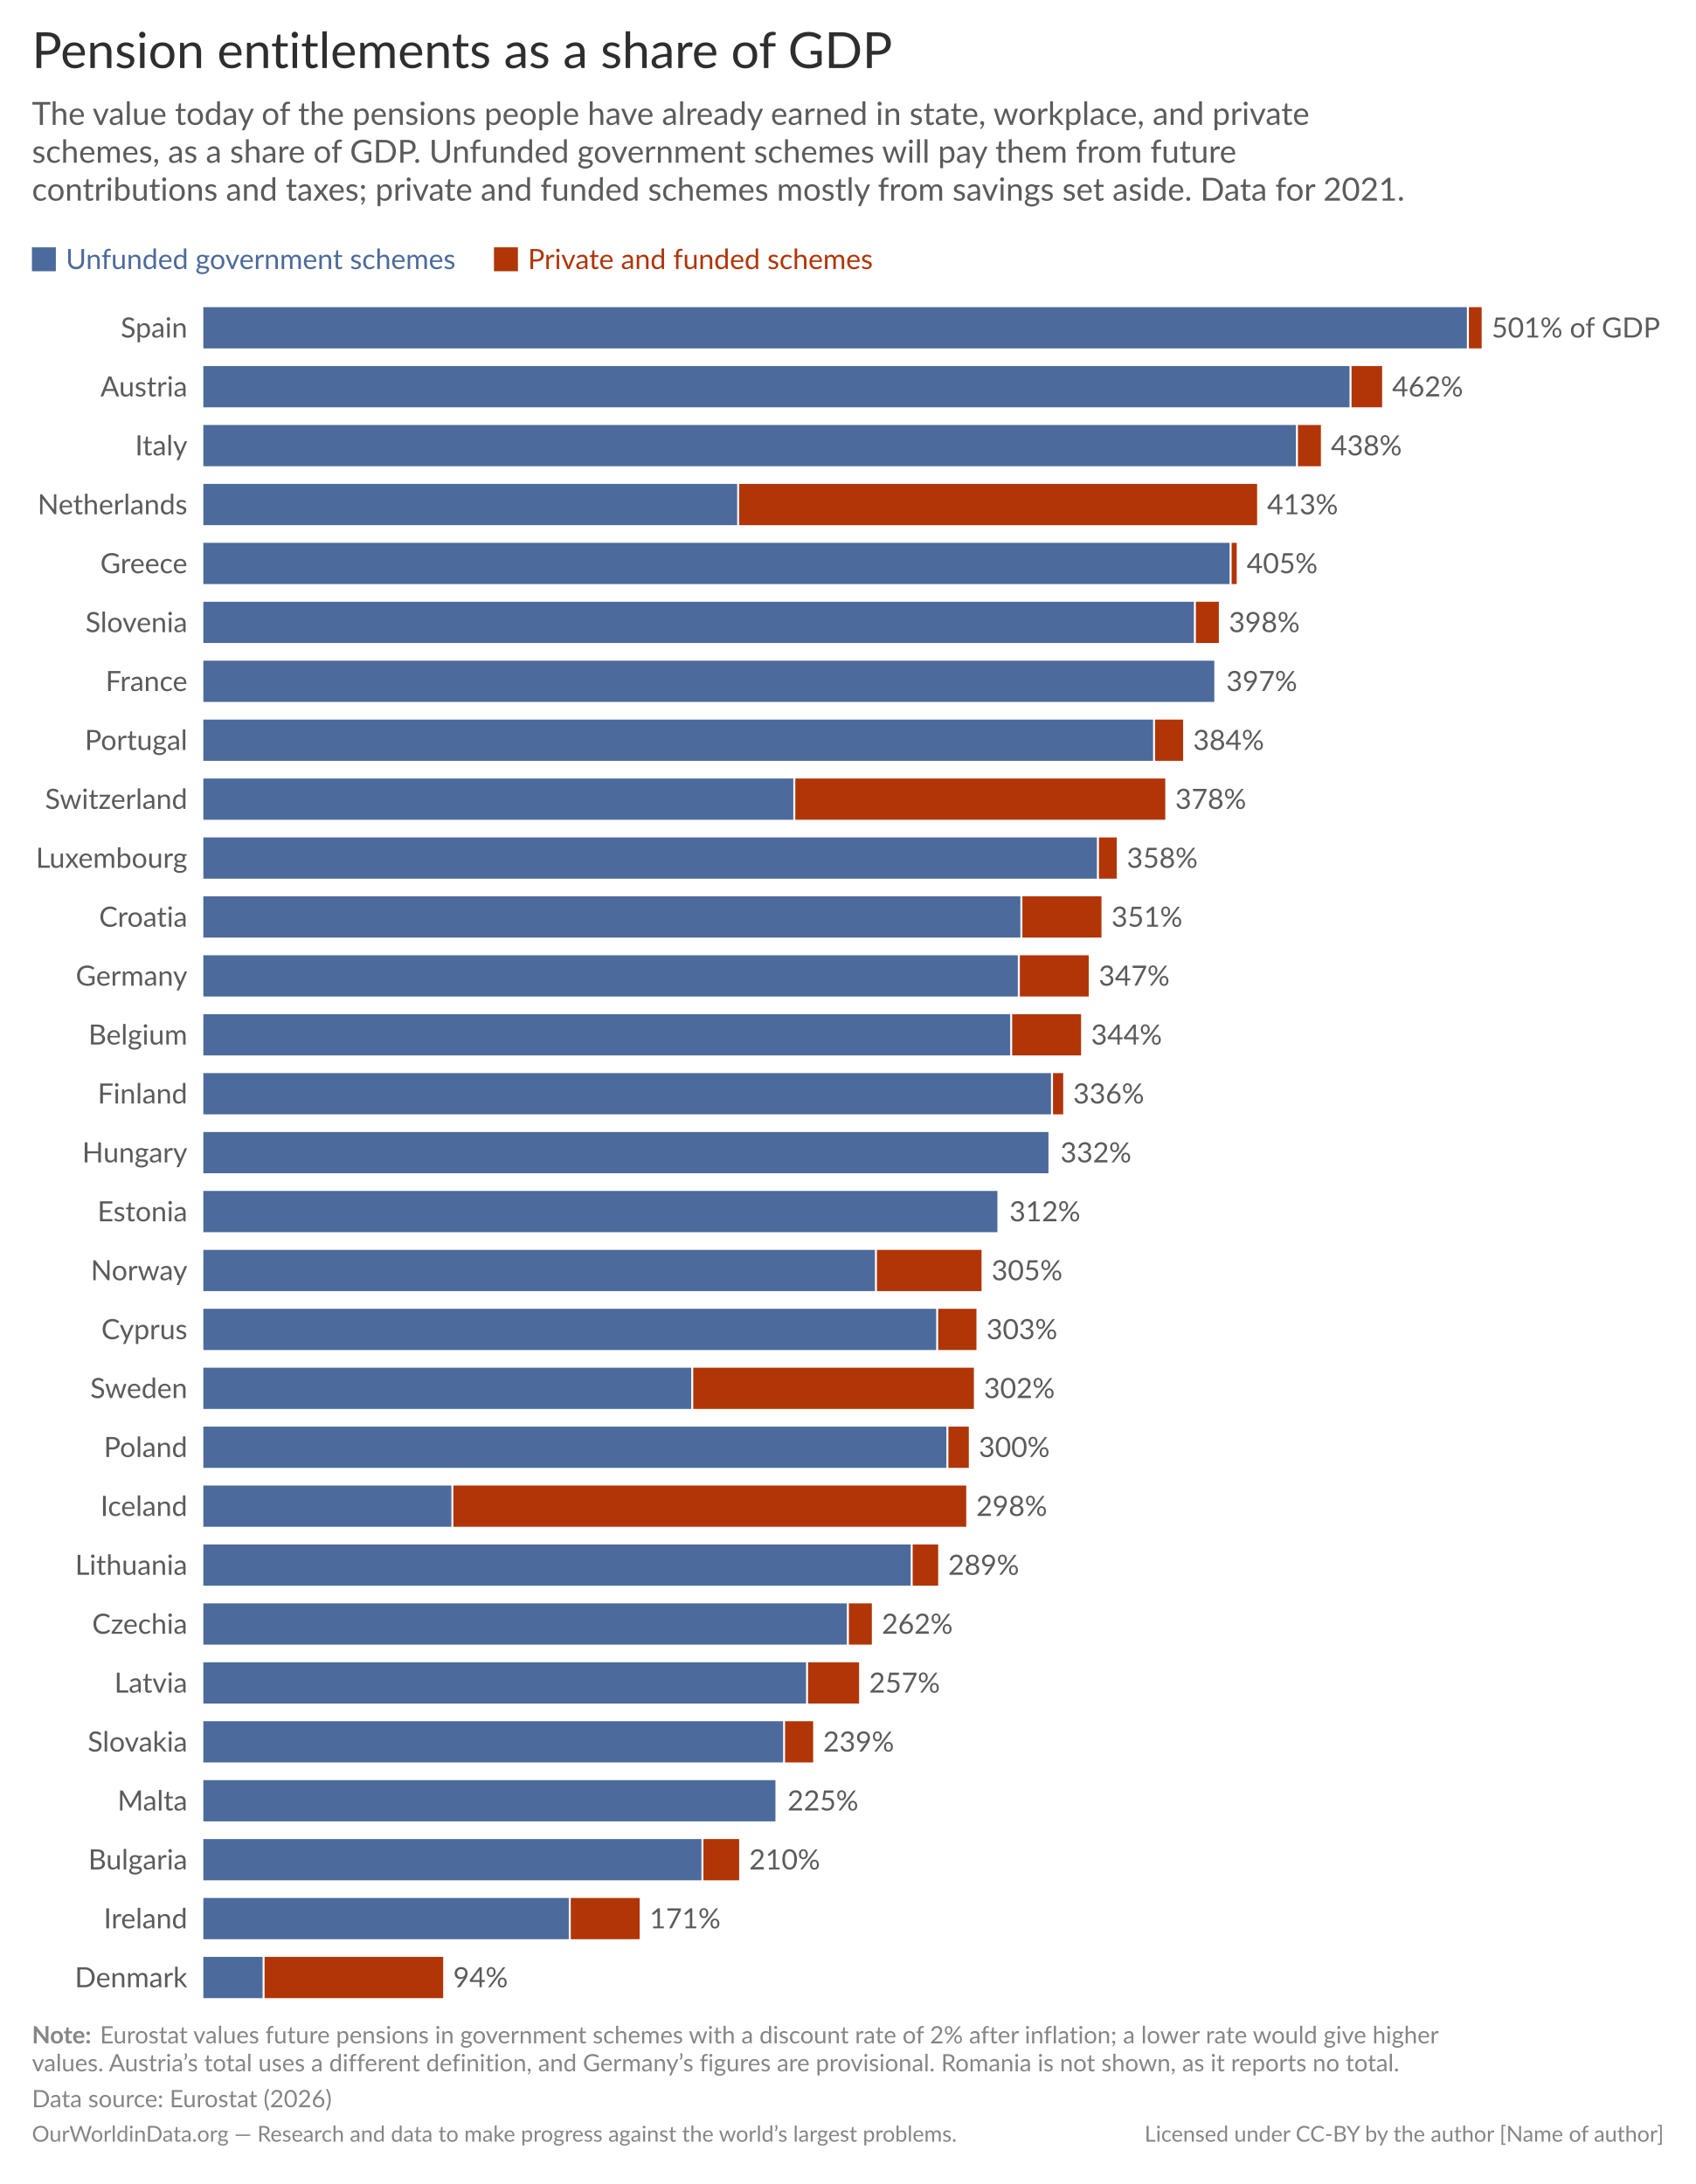
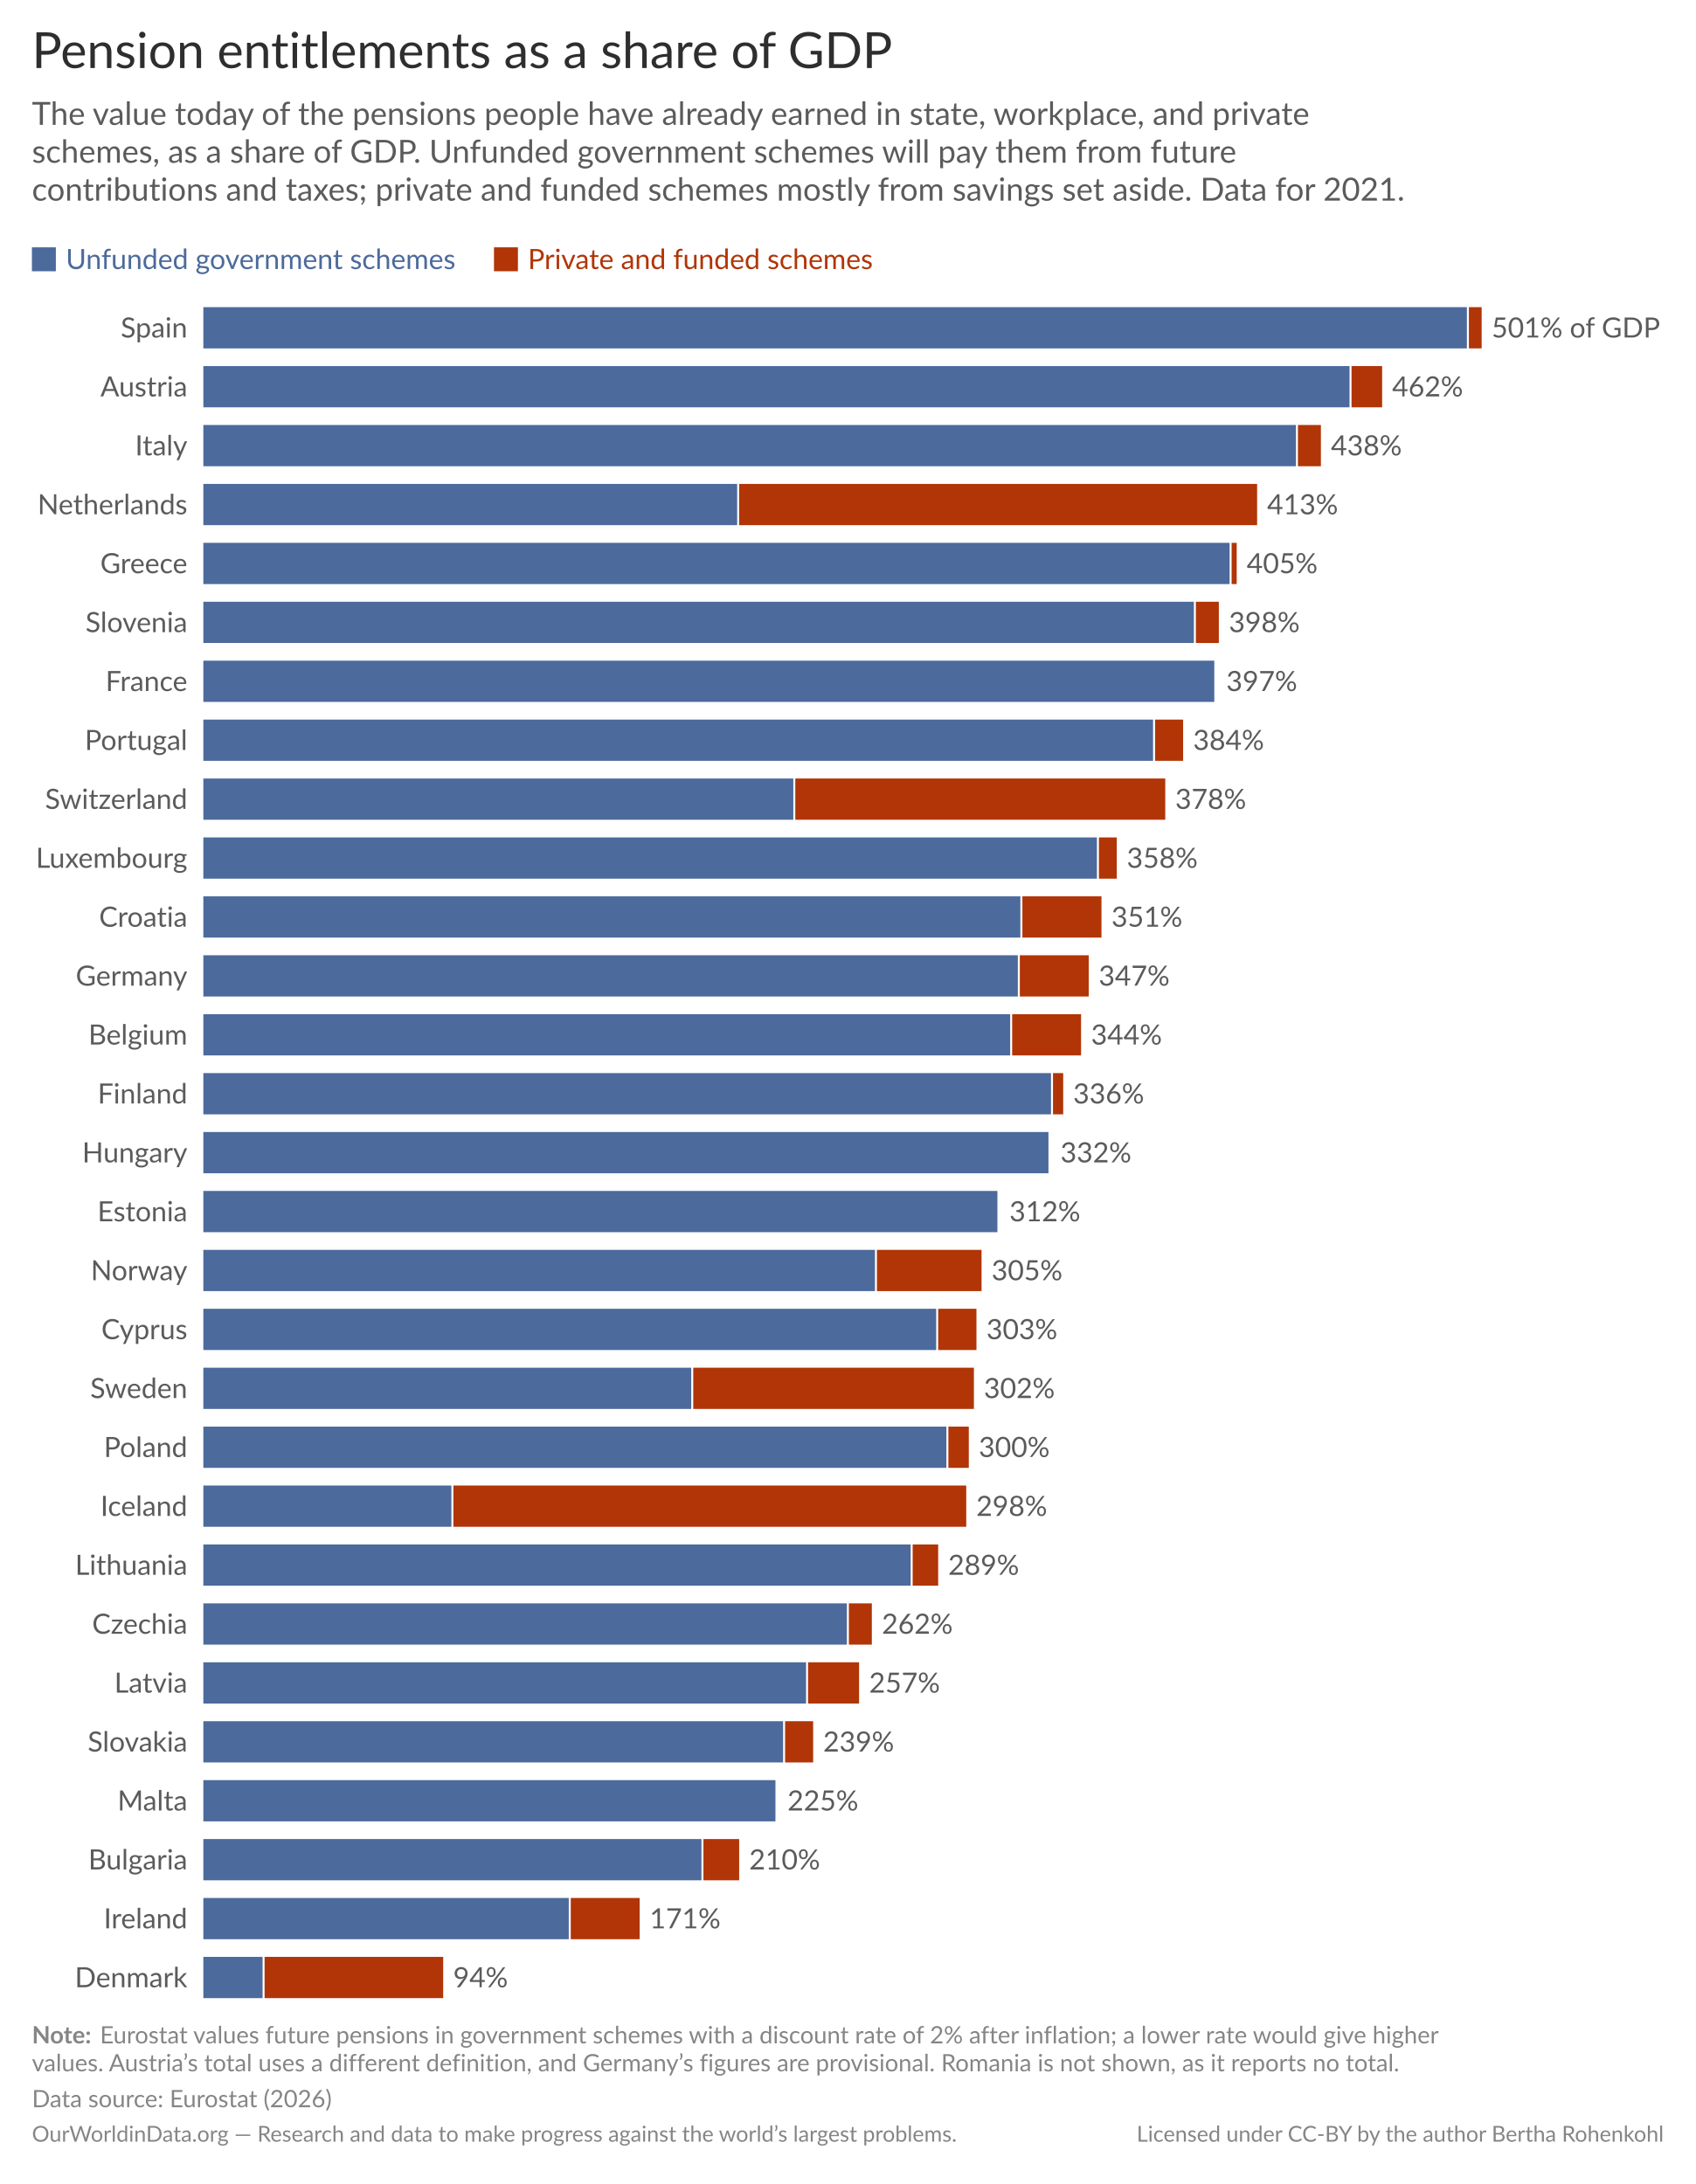
<svg xmlns="http://www.w3.org/2000/svg" width="612pt" height="788.4pt" viewBox="0 0 612 788.4" version="1.1">
  <defs>
    <style type="text/css">*{stroke-linejoin: round; stroke-linecap: butt}</style>
  </defs>
  <g id="figure_1">
    <g id="patch_1">
      <path d="M 0 788.4  L 612 788.4  L 612 0  L 0 0  L 0 788.4  z " style="fill: none" />
    </g>
    <g id="legend-chip__unfunded">
      <path d="M 11.52 97.92  L 20.16 97.92  L 20.16 89.28  L 11.52 89.28  z " style="fill: #4c6a9c" />
    </g>
    <g id="legend-chip__funded">
      <path d="M 178.285 97.92  L 186.925 97.92  L 186.925 89.28  L 178.285 89.28  z " style="fill: #b13507" />
    </g>
    <g id="spain__unfunded">
      <path d="M 73.39 125.768  L 529.426 125.768  L 529.426 110.88  L 73.39 110.88  z " style="fill: #4c6a9c" />
    </g>
    <g id="spain__funded">
      <path d="M 530.146 125.768  L 534.751 125.768  L 534.751 110.88  L 530.146 110.88  z " style="fill: #b13507" />
    </g>
    <g id="austria__unfunded">
      <path d="M 73.39 147.037  L 487.066 147.037  L 487.066 132.149  L 73.39 132.149  z " style="fill: #4c6a9c" />
    </g>
    <g id="austria__funded">
      <path d="M 487.786 147.037  L 498.836 147.037  L 498.836 132.149  L 487.786 132.149  z " style="fill: #b13507" />
    </g>
    <g id="italy__unfunded">
      <path d="M 73.39 168.307  L 467.727 168.307  L 467.727 153.418  L 73.39 153.418  z " style="fill: #4c6a9c" />
    </g>
    <g id="italy__funded">
      <path d="M 468.447 168.307  L 476.735 168.307  L 476.735 153.418  L 468.447 153.418  z " style="fill: #b13507" />
    </g>
    <g id="netherlands__unfunded">
      <path d="M 73.39 189.576  L 266.054 189.576  L 266.054 174.687  L 73.39 174.687  z " style="fill: #4c6a9c" />
    </g>
    <g id="netherlands__funded">
      <path d="M 266.774 189.576  L 453.713 189.576  L 453.713 174.687  L 266.774 174.687  z " style="fill: #b13507" />
    </g>
    <g id="greece__unfunded">
      <path d="M 73.39 210.845  L 443.784 210.845  L 443.784 195.956  L 73.39 195.956  z " style="fill: #4c6a9c" />
    </g>
    <g id="greece__funded">
      <path d="M 444.504 210.845  L 446.346 210.845  L 446.346 195.956  L 444.504 195.956  z " style="fill: #b13507" />
    </g>
    <g id="slovenia__unfunded">
      <path d="M 73.39 232.114  L 430.892 232.114  L 430.892 217.226  L 73.39 217.226  z " style="fill: #4c6a9c" />
    </g>
    <g id="slovenia__funded">
      <path d="M 431.612 232.114  L 439.9 232.114  L 439.9 217.226  L 431.612 217.226  z " style="fill: #b13507" />
    </g>
    <g id="france__unfunded">
      <path d="M 73.39 253.383  L 438.259 253.383  L 438.259 238.495  L 73.39 238.495  z " style="fill: #4c6a9c" />
    </g>
    <g id="portugal__unfunded">
      <path d="M 73.39 274.652  L 416.158 274.652  L 416.158 259.764  L 73.39 259.764  z " style="fill: #4c6a9c" />
    </g>
    <g id="portugal__funded">
      <path d="M 416.878 274.652  L 427.008 274.652  L 427.008 259.764  L 416.878 259.764  z " style="fill: #b13507" />
    </g>
    <g id="switzerland__unfunded">
      <path d="M 73.39 295.921  L 286.314 295.921  L 286.314 281.033  L 73.39 281.033  z " style="fill: #4c6a9c" />
    </g>
    <g id="switzerland__funded">
      <path d="M 287.034 295.921  L 420.561 295.921  L 420.561 281.033  L 287.034 281.033  z " style="fill: #b13507" />
    </g>
    <g id="luxembourg__unfunded">
      <path d="M 73.39 317.19  L 395.899 317.19  L 395.899 302.302  L 73.39 302.302  z " style="fill: #4c6a9c" />
    </g>
    <g id="luxembourg__funded">
      <path d="M 396.619 317.19  L 403.065 317.19  L 403.065 302.302  L 396.619 302.302  z " style="fill: #b13507" />
    </g>
    <g id="croatia__unfunded">
      <path d="M 73.39 338.459  L 368.272 338.459  L 368.272 323.571  L 73.39 323.571  z " style="fill: #4c6a9c" />
    </g>
    <g id="croatia__funded">
      <path d="M 368.992 338.459  L 397.539 338.459  L 397.539 323.571  L 368.992 323.571  z " style="fill: #b13507" />
    </g>
    <g id="germany__unfunded">
      <path d="M 73.39 359.728  L 367.351 359.728  L 367.351 344.84  L 73.39 344.84  z " style="fill: #4c6a9c" />
    </g>
    <g id="germany__funded">
      <path d="M 368.071 359.728  L 392.935 359.728  L 392.935 344.84  L 368.071 344.84  z " style="fill: #b13507" />
    </g>
    <g id="belgium__unfunded">
      <path d="M 73.39 380.998  L 364.589 380.998  L 364.589 366.109  L 73.39 366.109  z " style="fill: #4c6a9c" />
    </g>
    <g id="belgium__funded">
      <path d="M 365.309 380.998  L 390.172 380.998  L 390.172 366.109  L 365.309 366.109  z " style="fill: #b13507" />
    </g>
    <g id="finland__unfunded">
      <path d="M 73.39 402.267  L 379.323 402.267  L 379.323 387.378  L 73.39 387.378  z " style="fill: #4c6a9c" />
    </g>
    <g id="finland__funded">
      <path d="M 380.043 402.267  L 383.726 402.267  L 383.726 387.378  L 380.043 387.378  z " style="fill: #b13507" />
    </g>
    <g id="hungary__unfunded">
      <path d="M 73.39 423.536  L 378.402 423.536  L 378.402 408.647  L 73.39 408.647  z " style="fill: #4c6a9c" />
    </g>
    <g id="estonia__unfunded">
      <path d="M 73.39 444.805  L 359.984 444.805  L 359.984 429.917  L 73.39 429.917  z " style="fill: #4c6a9c" />
    </g>
    <g id="norway__unfunded">
      <path d="M 73.39 466.074  L 315.782 466.074  L 315.782 451.186  L 73.39 451.186  z " style="fill: #4c6a9c" />
    </g>
    <g id="norway__funded">
      <path d="M 316.502 466.074  L 354.258 466.074  L 354.258 451.186  L 316.502 451.186  z " style="fill: #b13507" />
    </g>
    <g id="cyprus__unfunded">
      <path d="M 73.39 487.343  L 337.883 487.343  L 337.883 472.455  L 73.39 472.455  z " style="fill: #4c6a9c" />
    </g>
    <g id="cyprus__funded">
      <path d="M 338.603 487.343  L 352.416 487.343  L 352.416 472.455  L 338.603 472.455  z " style="fill: #b13507" />
    </g>
    <g id="sweden__unfunded">
      <path d="M 73.39 508.612  L 249.479 508.612  L 249.479 493.724  L 73.39 493.724  z " style="fill: #4c6a9c" />
    </g>
    <g id="sweden__funded">
      <path d="M 250.199 508.612  L 351.495 508.612  L 351.495 493.724  L 250.199 493.724  z " style="fill: #b13507" />
    </g>
    <g id="poland__unfunded">
      <path d="M 73.39 529.881  L 341.567 529.881  L 341.567 514.993  L 73.39 514.993  z " style="fill: #4c6a9c" />
    </g>
    <g id="poland__funded">
      <path d="M 342.287 529.881  L 349.654 529.881  L 349.654 514.993  L 342.287 514.993  z " style="fill: #b13507" />
    </g>
    <g id="iceland__unfunded">
      <path d="M 73.39 551.15  L 162.916 551.15  L 162.916 536.262  L 73.39 536.262  z " style="fill: #4c6a9c" />
    </g>
    <g id="iceland__funded">
      <path d="M 163.636 551.15  L 348.733 551.15  L 348.733 536.262  L 163.636 536.262  z " style="fill: #b13507" />
    </g>
    <g id="lithuania__unfunded">
      <path d="M 73.39 572.419  L 328.674 572.419  L 328.674 557.531  L 73.39 557.531  z " style="fill: #4c6a9c" />
    </g>
    <g id="lithuania__funded">
      <path d="M 329.394 572.419  L 338.603 572.419  L 338.603 557.531  L 329.394 557.531  z " style="fill: #b13507" />
    </g>
    <g id="czechia__unfunded">
      <path d="M 73.39 593.689  L 305.652 593.689  L 305.652 578.8  L 73.39 578.8  z " style="fill: #4c6a9c" />
    </g>
    <g id="czechia__funded">
      <path d="M 306.372 593.689  L 314.66 593.689  L 314.66 578.8  L 306.372 578.8  z " style="fill: #b13507" />
    </g>
    <g id="latvia__unfunded">
      <path d="M 73.39 614.958  L 290.918 614.958  L 290.918 600.069  L 73.39 600.069  z " style="fill: #4c6a9c" />
    </g>
    <g id="latvia__funded">
      <path d="M 291.638 614.958  L 310.056 614.958  L 310.056 600.069  L 291.638 600.069  z " style="fill: #b13507" />
    </g>
    <g id="slovakia__unfunded">
      <path d="M 73.39 636.227  L 282.63 636.227  L 282.63 621.338  L 73.39 621.338  z " style="fill: #4c6a9c" />
    </g>
    <g id="slovakia__funded">
      <path d="M 283.35 636.227  L 293.48 636.227  L 293.48 621.338  L 283.35 621.338  z " style="fill: #b13507" />
    </g>
    <g id="malta__unfunded">
      <path d="M 73.39 657.496  L 279.868 657.496  L 279.868 642.608  L 73.39 642.608  z " style="fill: #4c6a9c" />
    </g>
    <g id="bulgaria__unfunded">
      <path d="M 73.39 678.765  L 253.162 678.765  L 253.162 663.877  L 73.39 663.877  z " style="fill: #4c6a9c" />
    </g>
    <g id="bulgaria__funded">
      <path d="M 253.882 678.765  L 266.774 678.765  L 266.774 663.877  L 253.882 663.877  z " style="fill: #b13507" />
    </g>
    <g id="ireland__unfunded">
      <path d="M 73.39 700.034  L 205.276 700.034  L 205.276 685.146  L 73.39 685.146  z " style="fill: #4c6a9c" />
    </g>
    <g id="ireland__funded">
      <path d="M 205.996 700.034  L 230.86 700.034  L 230.86 685.146  L 205.996 685.146  z " style="fill: #b13507" />
    </g>
    <g id="denmark__unfunded">
      <path d="M 73.39 721.303  L 94.771 721.303  L 94.771 706.415  L 73.39 706.415  z " style="fill: #4c6a9c" />
    </g>
    <g id="denmark__funded">
      <path d="M 95.491 721.303  L 159.952 721.303  L 159.952 706.415  L 95.491 706.415  z " style="fill: #b13507" />
    </g>
    <g id="title">
      <text style="font-size: 18px; font-family: 'Lato', 'Arial', 'Helvetica', 'Liberation Sans', sans-serif; text-anchor: start; fill: #2d2e2d" x="11.52" y="24.564" transform="rotate(-0 11.52 24.56437)">Pension entitlements as a share of GDP</text>
    </g>
    <g id="subtitle">
      <text style="font-size: 11.52px; font-family: 'Lato', 'Arial', 'Helvetica', 'Liberation Sans', sans-serif; text-anchor: start; fill: #5b5b5b" x="11.52" y="45.068" transform="rotate(-0 11.52 45.0684)">The value today of the pensions people have already earned in state, workplace, and private</text>
    </g>
    <g id="subtitle-line2">
      <text style="font-size: 11.52px; font-family: 'Lato', 'Arial', 'Helvetica', 'Liberation Sans', sans-serif; text-anchor: start; fill: #5b5b5b" x="11.52" y="58.748" transform="rotate(-0 11.52 58.7484)">schemes, as a share of GDP. Unfunded government schemes will pay them from future</text>
    </g>
    <g id="subtitle-line3">
      <text style="font-size: 11.52px; font-family: 'Lato', 'Arial', 'Helvetica', 'Liberation Sans', sans-serif; text-anchor: start; fill: #5b5b5b" x="11.52" y="72.428" transform="rotate(-0 11.52 72.4284)">contributions and taxes; private and funded schemes mostly from savings set aside. Data for 2021.</text>
    </g>
    <g id="note">
      <text style="font-weight: 700; font-size: 8.64px; font-family: 'Lato', 'Arial', 'Helvetica', 'Liberation Sans', sans-serif; text-anchor: start; fill: #858585" x="11.52" y="737.644" transform="rotate(-0 11.52 737.6445)">Note:</text>
    </g>
    <g id="note-rest">
      <text style="font-size: 8.64px; font-family: 'Lato', 'Arial', 'Helvetica', 'Liberation Sans', sans-serif; text-anchor: start; fill: #858585" x="36.078" y="737.644" transform="rotate(-0 36.07819 737.6445)">Eurostat values future pensions in government schemes with a discount rate of 2% after inflation; a lower rate would give higher</text>
    </g>
    <g id="note-line2">
      <text style="font-size: 8.64px; font-family: 'Lato', 'Arial', 'Helvetica', 'Liberation Sans', sans-serif; text-anchor: start; fill: #858585" x="11.52" y="747.725" transform="rotate(-0 11.52 747.7245)">values. Austria’s total uses a different definition, and Germany’s figures are provisional. Romania is not shown, as it reports no total.</text>
    </g>
    <g id="data-source">
      <text style="font-size: 8.64px; font-family: 'Lato', 'Arial', 'Helvetica', 'Liberation Sans', sans-serif; text-anchor: start; fill: #858585" x="11.52" y="760.684" transform="rotate(-0 11.52 760.6845)">Data source: Eurostat (2026)</text>
    </g>
    <g id="tagline">
      <text style="font-size: 7.92px; font-family: 'Lato', 'Arial', 'Helvetica', 'Liberation Sans', sans-serif; text-anchor: start; fill: #858585" x="11.52" y="773.123" transform="rotate(-0 11.52 773.1227)">OurWorldinData.org — Research and data to make progress against the world’s largest problems.</text>
    </g>
    <g id="license">
-       <text style="font-size: 7.92px; font-family: 'Lato', 'Arial', 'Helvetica', 'Liberation Sans', sans-serif; text-anchor: end; fill: #858585" x="600.48" y="773.123" transform="rotate(-0 600.48 773.1227)">Licensed under CC-BY by the author [Name of author]</text>
+       <text style="font-size: 7.92px; font-family: 'Lato', 'Arial', 'Helvetica', 'Liberation Sans', sans-serif; text-anchor: end; fill: #858585" x="600.48" y="773.123" transform="rotate(-0 600.48 773.1227)">Licensed under CC-BY by the author Bertha Rohenkohl</text>
    </g>
    <g id="category__unfunded">
      <text style="font-size: 10.08px; font-family: 'Lato', 'Arial', 'Helvetica', 'Liberation Sans', sans-serif; text-anchor: start; fill: #4c6a9c" x="23.76" y="97.119" transform="rotate(-0 23.76 97.11934)">Unfunded government schemes</text>
    </g>
    <g id="category__funded">
      <text style="font-size: 10.08px; font-family: 'Lato', 'Arial', 'Helvetica', 'Liberation Sans', sans-serif; text-anchor: start; fill: #b13507" x="190.525" y="97.119" transform="rotate(-0 190.5249 97.11934)">Private and funded schemes</text>
    </g>
    <g id="spain__label">
      <text style="font-size: 10.08px; font-family: 'Lato', 'Arial', 'Helvetica', 'Liberation Sans', sans-serif; text-anchor: end; fill: #5b5b5b" x="67.63" y="121.844" transform="rotate(-0 67.62957 121.8435)">Spain</text>
    </g>
    <g id="spain__total">
      <text style="font-size: 10.08px; font-family: 'Lato', 'Arial', 'Helvetica', 'Liberation Sans', sans-serif; text-anchor: start; fill: #5b5b5b" x="538.351" y="121.844" transform="rotate(-0 538.3506 121.8435)">501% of GDP</text>
    </g>
    <g id="austria__label">
      <text style="font-size: 10.08px; font-family: 'Lato', 'Arial', 'Helvetica', 'Liberation Sans', sans-serif; text-anchor: end; fill: #5b5b5b" x="67.63" y="143.113" transform="rotate(-0 67.62957 143.1126)">Austria</text>
    </g>
    <g id="austria__total">
      <text style="font-size: 10.08px; font-family: 'Lato', 'Arial', 'Helvetica', 'Liberation Sans', sans-serif; text-anchor: start; fill: #5b5b5b" x="502.436" y="143.113" transform="rotate(-0 502.4363 143.1126)">462%</text>
    </g>
    <g id="italy__label">
      <text style="font-size: 10.08px; font-family: 'Lato', 'Arial', 'Helvetica', 'Liberation Sans', sans-serif; text-anchor: end; fill: #5b5b5b" x="67.63" y="164.382" transform="rotate(-0 67.62957 164.3817)">Italy</text>
    </g>
    <g id="italy__total">
      <text style="font-size: 10.08px; font-family: 'Lato', 'Arial', 'Helvetica', 'Liberation Sans', sans-serif; text-anchor: start; fill: #5b5b5b" x="480.335" y="164.382" transform="rotate(-0 480.3351 164.3817)">438%</text>
    </g>
    <g id="netherlands__label">
      <text style="font-size: 10.08px; font-family: 'Lato', 'Arial', 'Helvetica', 'Liberation Sans', sans-serif; text-anchor: end; fill: #5b5b5b" x="67.63" y="185.651" transform="rotate(-0 67.62957 185.6508)">Netherlands</text>
    </g>
    <g id="netherlands__total">
      <text style="font-size: 10.08px; font-family: 'Lato', 'Arial', 'Helvetica', 'Liberation Sans', sans-serif; text-anchor: start; fill: #5b5b5b" x="457.313" y="185.651" transform="rotate(-0 457.3131 185.6508)">413%</text>
    </g>
    <g id="greece__label">
      <text style="font-size: 10.08px; font-family: 'Lato', 'Arial', 'Helvetica', 'Liberation Sans', sans-serif; text-anchor: end; fill: #5b5b5b" x="67.63" y="206.92" transform="rotate(-0 67.62957 206.9199)">Greece</text>
    </g>
    <g id="greece__total">
      <text style="font-size: 10.08px; font-family: 'Lato', 'Arial', 'Helvetica', 'Liberation Sans', sans-serif; text-anchor: start; fill: #5b5b5b" x="449.946" y="206.92" transform="rotate(-0 449.9461 206.9199)">405%</text>
    </g>
    <g id="slovenia__label">
      <text style="font-size: 10.08px; font-family: 'Lato', 'Arial', 'Helvetica', 'Liberation Sans', sans-serif; text-anchor: end; fill: #5b5b5b" x="67.63" y="228.189" transform="rotate(-0 67.62957 228.189)">Slovenia</text>
    </g>
    <g id="slovenia__total">
      <text style="font-size: 10.08px; font-family: 'Lato', 'Arial', 'Helvetica', 'Liberation Sans', sans-serif; text-anchor: start; fill: #5b5b5b" x="443.5" y="228.189" transform="rotate(-0 443.4999 228.189)">398%</text>
    </g>
    <g id="france__label">
      <text style="font-size: 10.08px; font-family: 'Lato', 'Arial', 'Helvetica', 'Liberation Sans', sans-serif; text-anchor: end; fill: #5b5b5b" x="67.63" y="249.458" transform="rotate(-0 67.62957 249.4581)">France</text>
    </g>
    <g id="france__total">
      <text style="font-size: 10.08px; font-family: 'Lato', 'Arial', 'Helvetica', 'Liberation Sans', sans-serif; text-anchor: start; fill: #5b5b5b" x="442.579" y="249.458" transform="rotate(-0 442.579 249.4581)">397%</text>
    </g>
    <g id="portugal__label">
      <text style="font-size: 10.08px; font-family: 'Lato', 'Arial', 'Helvetica', 'Liberation Sans', sans-serif; text-anchor: end; fill: #5b5b5b" x="67.63" y="270.727" transform="rotate(-0 67.62957 270.7272)">Portugal</text>
    </g>
    <g id="portugal__total">
      <text style="font-size: 10.08px; font-family: 'Lato', 'Arial', 'Helvetica', 'Liberation Sans', sans-serif; text-anchor: start; fill: #5b5b5b" x="430.608" y="270.727" transform="rotate(-0 430.6076 270.7272)">384%</text>
    </g>
    <g id="switzerland__label">
      <text style="font-size: 10.08px; font-family: 'Lato', 'Arial', 'Helvetica', 'Liberation Sans', sans-serif; text-anchor: end; fill: #5b5b5b" x="67.63" y="291.996" transform="rotate(-0 67.62957 291.9963)">Switzerland</text>
    </g>
    <g id="switzerland__total">
      <text style="font-size: 10.08px; font-family: 'Lato', 'Arial', 'Helvetica', 'Liberation Sans', sans-serif; text-anchor: start; fill: #5b5b5b" x="424.161" y="291.996" transform="rotate(-0 424.1614 291.9963)">378%</text>
    </g>
    <g id="luxembourg__label">
      <text style="font-size: 10.08px; font-family: 'Lato', 'Arial', 'Helvetica', 'Liberation Sans', sans-serif; text-anchor: end; fill: #5b5b5b" x="67.63" y="313.265" transform="rotate(-0 67.62957 313.2654)">Luxembourg</text>
    </g>
    <g id="luxembourg__total">
      <text style="font-size: 10.08px; font-family: 'Lato', 'Arial', 'Helvetica', 'Liberation Sans', sans-serif; text-anchor: start; fill: #5b5b5b" x="406.665" y="313.265" transform="rotate(-0 406.6647 313.2654)">358%</text>
    </g>
    <g id="croatia__label">
      <text style="font-size: 10.08px; font-family: 'Lato', 'Arial', 'Helvetica', 'Liberation Sans', sans-serif; text-anchor: end; fill: #5b5b5b" x="67.63" y="334.535" transform="rotate(-0 67.62957 334.5345)">Croatia</text>
    </g>
    <g id="croatia__total">
      <text style="font-size: 10.08px; font-family: 'Lato', 'Arial', 'Helvetica', 'Liberation Sans', sans-serif; text-anchor: start; fill: #5b5b5b" x="401.139" y="334.535" transform="rotate(-0 401.1394 334.5345)">351%</text>
    </g>
    <g id="germany__label">
      <text style="font-size: 10.08px; font-family: 'Lato', 'Arial', 'Helvetica', 'Liberation Sans', sans-serif; text-anchor: end; fill: #5b5b5b" x="67.63" y="355.804" transform="rotate(-0 67.62957 355.8036)">Germany</text>
    </g>
    <g id="germany__total">
      <text style="font-size: 10.08px; font-family: 'Lato', 'Arial', 'Helvetica', 'Liberation Sans', sans-serif; text-anchor: start; fill: #5b5b5b" x="396.535" y="355.804" transform="rotate(-0 396.535 355.8036)">347%</text>
    </g>
    <g id="belgium__label">
      <text style="font-size: 10.08px; font-family: 'Lato', 'Arial', 'Helvetica', 'Liberation Sans', sans-serif; text-anchor: end; fill: #5b5b5b" x="67.63" y="377.073" transform="rotate(-0 67.62957 377.0727)">Belgium</text>
    </g>
    <g id="belgium__total">
      <text style="font-size: 10.08px; font-family: 'Lato', 'Arial', 'Helvetica', 'Liberation Sans', sans-serif; text-anchor: start; fill: #5b5b5b" x="393.772" y="377.073" transform="rotate(-0 393.7724 377.0727)">344%</text>
    </g>
    <g id="finland__label">
      <text style="font-size: 10.08px; font-family: 'Lato', 'Arial', 'Helvetica', 'Liberation Sans', sans-serif; text-anchor: end; fill: #5b5b5b" x="67.63" y="398.342" transform="rotate(-0 67.62957 398.3418)">Finland</text>
    </g>
    <g id="finland__total">
      <text style="font-size: 10.08px; font-family: 'Lato', 'Arial', 'Helvetica', 'Liberation Sans', sans-serif; text-anchor: start; fill: #5b5b5b" x="387.326" y="398.342" transform="rotate(-0 387.3262 398.3418)">336%</text>
    </g>
    <g id="hungary__label">
      <text style="font-size: 10.08px; font-family: 'Lato', 'Arial', 'Helvetica', 'Liberation Sans', sans-serif; text-anchor: end; fill: #5b5b5b" x="67.63" y="419.611" transform="rotate(-0 67.62957 419.6109)">Hungary</text>
    </g>
    <g id="hungary__total">
      <text style="font-size: 10.08px; font-family: 'Lato', 'Arial', 'Helvetica', 'Liberation Sans', sans-serif; text-anchor: start; fill: #5b5b5b" x="382.722" y="419.611" transform="rotate(-0 382.7218 419.6109)">332%</text>
    </g>
    <g id="estonia__label">
      <text style="font-size: 10.08px; font-family: 'Lato', 'Arial', 'Helvetica', 'Liberation Sans', sans-serif; text-anchor: end; fill: #5b5b5b" x="67.63" y="440.88" transform="rotate(-0 67.62957 440.88)">Estonia</text>
    </g>
    <g id="estonia__total">
      <text style="font-size: 10.08px; font-family: 'Lato', 'Arial', 'Helvetica', 'Liberation Sans', sans-serif; text-anchor: start; fill: #5b5b5b" x="364.304" y="440.88" transform="rotate(-0 364.3042 440.88)">312%</text>
    </g>
    <g id="norway__label">
      <text style="font-size: 10.08px; font-family: 'Lato', 'Arial', 'Helvetica', 'Liberation Sans', sans-serif; text-anchor: end; fill: #5b5b5b" x="67.63" y="462.149" transform="rotate(-0 67.62957 462.1491)">Norway</text>
    </g>
    <g id="norway__total">
      <text style="font-size: 10.08px; font-family: 'Lato', 'Arial', 'Helvetica', 'Liberation Sans', sans-serif; text-anchor: start; fill: #5b5b5b" x="357.858" y="462.149" transform="rotate(-0 357.8581 462.1491)">305%</text>
    </g>
    <g id="cyprus__label">
      <text style="font-size: 10.08px; font-family: 'Lato', 'Arial', 'Helvetica', 'Liberation Sans', sans-serif; text-anchor: end; fill: #5b5b5b" x="67.63" y="483.418" transform="rotate(-0 67.62957 483.4182)">Cyprus</text>
    </g>
    <g id="cyprus__total">
      <text style="font-size: 10.08px; font-family: 'Lato', 'Arial', 'Helvetica', 'Liberation Sans', sans-serif; text-anchor: start; fill: #5b5b5b" x="356.016" y="483.418" transform="rotate(-0 356.0163 483.4182)">303%</text>
    </g>
    <g id="sweden__label">
      <text style="font-size: 10.08px; font-family: 'Lato', 'Arial', 'Helvetica', 'Liberation Sans', sans-serif; text-anchor: end; fill: #5b5b5b" x="67.63" y="504.687" transform="rotate(-0 67.62957 504.6873)">Sweden</text>
    </g>
    <g id="sweden__total">
      <text style="font-size: 10.08px; font-family: 'Lato', 'Arial', 'Helvetica', 'Liberation Sans', sans-serif; text-anchor: start; fill: #5b5b5b" x="355.095" y="504.687" transform="rotate(-0 355.0954 504.6873)">302%</text>
    </g>
    <g id="poland__label">
      <text style="font-size: 10.08px; font-family: 'Lato', 'Arial', 'Helvetica', 'Liberation Sans', sans-serif; text-anchor: end; fill: #5b5b5b" x="67.63" y="525.956" transform="rotate(-0 67.62957 525.9564)">Poland</text>
    </g>
    <g id="poland__total">
      <text style="font-size: 10.08px; font-family: 'Lato', 'Arial', 'Helvetica', 'Liberation Sans', sans-serif; text-anchor: start; fill: #5b5b5b" x="353.254" y="525.956" transform="rotate(-0 353.2536 525.9564)">300%</text>
    </g>
    <g id="iceland__label">
      <text style="font-size: 10.08px; font-family: 'Lato', 'Arial', 'Helvetica', 'Liberation Sans', sans-serif; text-anchor: end; fill: #5b5b5b" x="67.63" y="547.226" transform="rotate(-0 67.62957 547.2255)">Iceland</text>
    </g>
    <g id="iceland__total">
      <text style="font-size: 10.08px; font-family: 'Lato', 'Arial', 'Helvetica', 'Liberation Sans', sans-serif; text-anchor: start; fill: #5b5b5b" x="352.333" y="547.226" transform="rotate(-0 352.3328 547.2255)">298%</text>
    </g>
    <g id="lithuania__label">
      <text style="font-size: 10.08px; font-family: 'Lato', 'Arial', 'Helvetica', 'Liberation Sans', sans-serif; text-anchor: end; fill: #5b5b5b" x="67.63" y="568.495" transform="rotate(-0 67.62957 568.4946)">Lithuania</text>
    </g>
    <g id="lithuania__total">
      <text style="font-size: 10.08px; font-family: 'Lato', 'Arial', 'Helvetica', 'Liberation Sans', sans-serif; text-anchor: start; fill: #5b5b5b" x="342.203" y="568.495" transform="rotate(-0 342.2031 568.4946)">289%</text>
    </g>
    <g id="czechia__label">
      <text style="font-size: 10.08px; font-family: 'Lato', 'Arial', 'Helvetica', 'Liberation Sans', sans-serif; text-anchor: end; fill: #5b5b5b" x="67.63" y="589.764" transform="rotate(-0 67.62957 589.7637)">Czechia</text>
    </g>
    <g id="czechia__total">
      <text style="font-size: 10.08px; font-family: 'Lato', 'Arial', 'Helvetica', 'Liberation Sans', sans-serif; text-anchor: start; fill: #5b5b5b" x="318.26" y="589.764" transform="rotate(-0 318.2602 589.7637)">262%</text>
    </g>
    <g id="latvia__label">
      <text style="font-size: 10.08px; font-family: 'Lato', 'Arial', 'Helvetica', 'Liberation Sans', sans-serif; text-anchor: end; fill: #5b5b5b" x="67.63" y="611.033" transform="rotate(-0 67.62957 611.0328)">Latvia</text>
    </g>
    <g id="latvia__total">
      <text style="font-size: 10.08px; font-family: 'Lato', 'Arial', 'Helvetica', 'Liberation Sans', sans-serif; text-anchor: start; fill: #5b5b5b" x="313.656" y="611.033" transform="rotate(-0 313.6558 611.0328)">257%</text>
    </g>
    <g id="slovakia__label">
      <text style="font-size: 10.08px; font-family: 'Lato', 'Arial', 'Helvetica', 'Liberation Sans', sans-serif; text-anchor: end; fill: #5b5b5b" x="67.63" y="632.302" transform="rotate(-0 67.62957 632.3019)">Slovakia</text>
    </g>
    <g id="slovakia__total">
      <text style="font-size: 10.08px; font-family: 'Lato', 'Arial', 'Helvetica', 'Liberation Sans', sans-serif; text-anchor: start; fill: #5b5b5b" x="297.08" y="632.302" transform="rotate(-0 297.08 632.3019)">239%</text>
    </g>
    <g id="malta__label">
      <text style="font-size: 10.08px; font-family: 'Lato', 'Arial', 'Helvetica', 'Liberation Sans', sans-serif; text-anchor: end; fill: #5b5b5b" x="67.63" y="653.571" transform="rotate(-0 67.62957 653.571)">Malta</text>
    </g>
    <g id="malta__total">
      <text style="font-size: 10.08px; font-family: 'Lato', 'Arial', 'Helvetica', 'Liberation Sans', sans-serif; text-anchor: start; fill: #5b5b5b" x="284.188" y="653.571" transform="rotate(-0 284.1876 653.571)">225%</text>
    </g>
    <g id="bulgaria__label">
      <text style="font-size: 10.08px; font-family: 'Lato', 'Arial', 'Helvetica', 'Liberation Sans', sans-serif; text-anchor: end; fill: #5b5b5b" x="67.63" y="674.84" transform="rotate(-0 67.62957 674.8401)">Bulgaria</text>
    </g>
    <g id="bulgaria__total">
      <text style="font-size: 10.08px; font-family: 'Lato', 'Arial', 'Helvetica', 'Liberation Sans', sans-serif; text-anchor: start; fill: #5b5b5b" x="270.374" y="674.84" transform="rotate(-0 270.3744 674.8401)">210%</text>
    </g>
    <g id="ireland__label">
      <text style="font-size: 10.08px; font-family: 'Lato', 'Arial', 'Helvetica', 'Liberation Sans', sans-serif; text-anchor: end; fill: #5b5b5b" x="67.63" y="696.109" transform="rotate(-0 67.62957 696.1093)">Ireland</text>
    </g>
    <g id="ireland__total">
      <text style="font-size: 10.08px; font-family: 'Lato', 'Arial', 'Helvetica', 'Liberation Sans', sans-serif; text-anchor: start; fill: #5b5b5b" x="234.46" y="696.109" transform="rotate(-0 234.4601 696.1093)">171%</text>
    </g>
    <g id="denmark__label">
      <text style="font-size: 10.08px; font-family: 'Lato', 'Arial', 'Helvetica', 'Liberation Sans', sans-serif; text-anchor: end; fill: #5b5b5b" x="67.63" y="717.378" transform="rotate(-0 67.62957 717.3784)">Denmark</text>
    </g>
    <g id="denmark__total">
      <text style="font-size: 10.08px; font-family: 'Lato', 'Arial', 'Helvetica', 'Liberation Sans', sans-serif; text-anchor: start; fill: #5b5b5b" x="163.552" y="717.378" transform="rotate(-0 163.5523 717.3784)">94%</text>
    </g>
  </g>
</svg>
